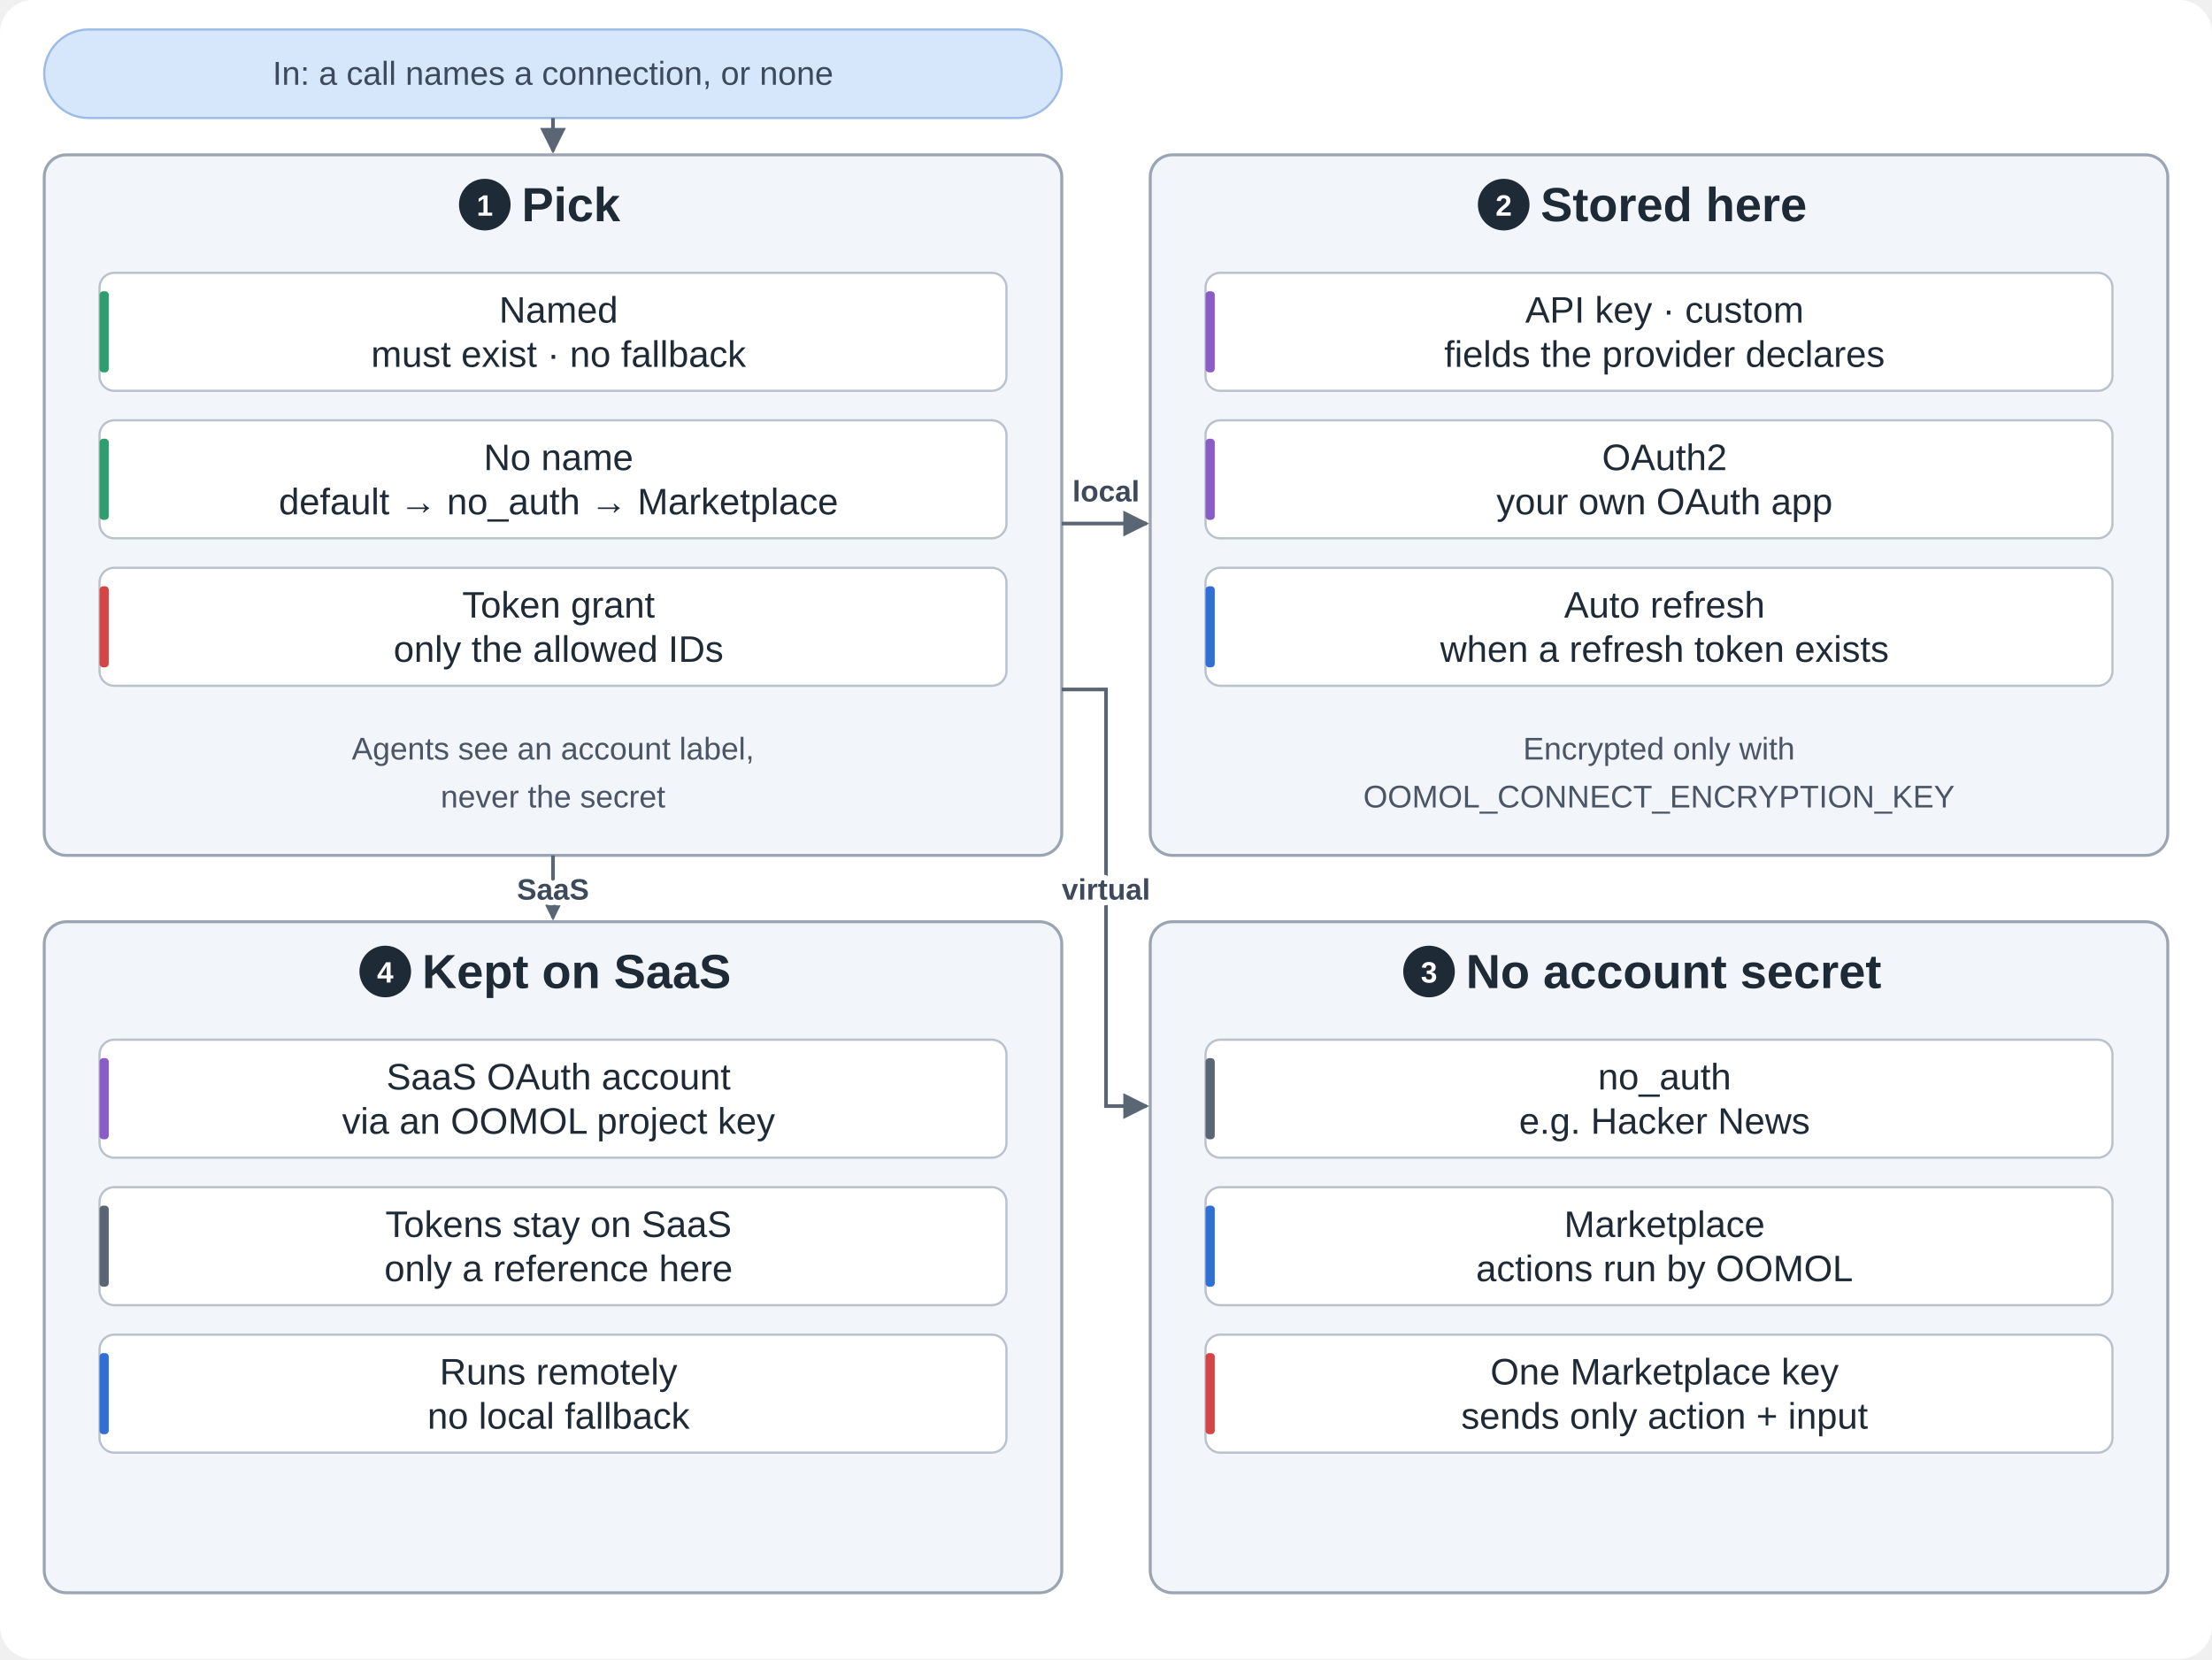
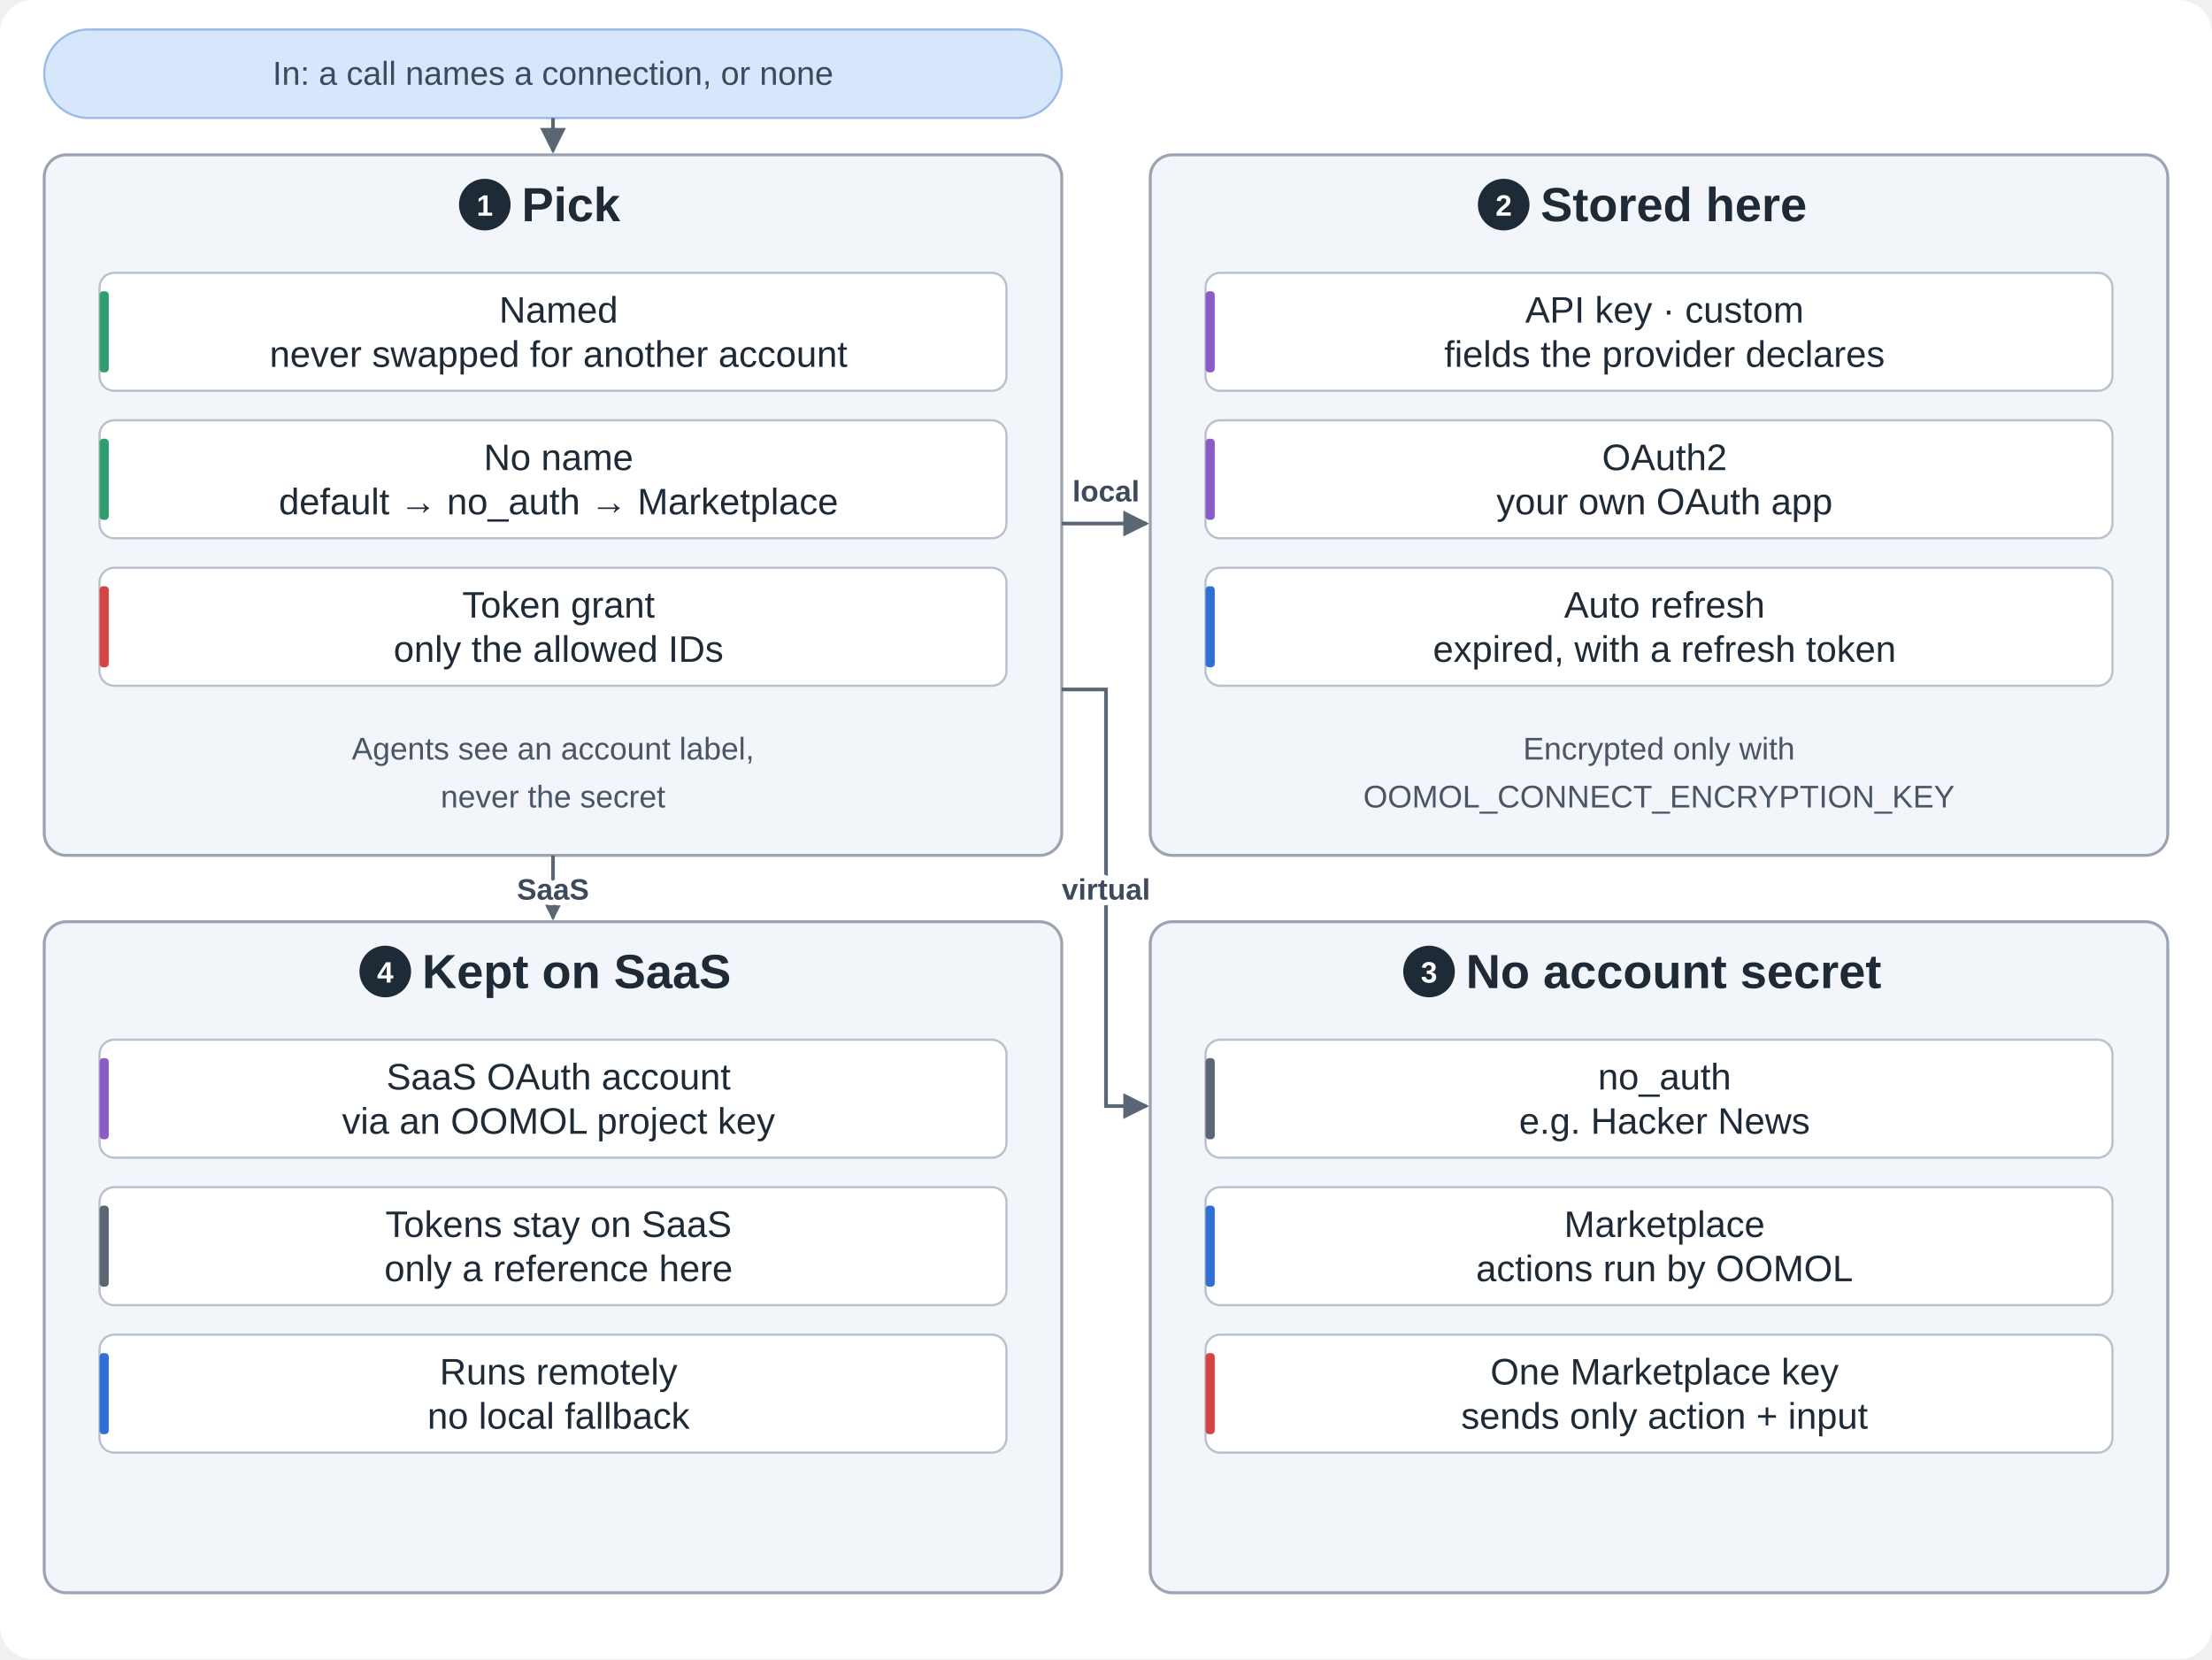
<svg xmlns="http://www.w3.org/2000/svg" viewBox="0 0 1200 900" width="1200" height="900" role="img" aria-labelledby="t d">
  <defs>
    <marker id="arr" viewBox="0 0 10 10" refX="9" refY="5" markerWidth="7" markerHeight="7" orient="auto">
      <path d="M0 0L10 5L0 10z" fill="#5b6675" />
    </marker>
    <marker id="ca" viewBox="0 0 10 10" refX="5" refY="5" markerWidth="6" markerHeight="6" orient="auto">
      <path d="M0 0L10 5L0 10z" fill="#5b6675" />
    </marker>
  </defs>
  <style>
text{font-family:-apple-system,"Helvetica Neue",Arial,"PingFang SC",sans-serif;fill:#1f2a37}
.gt{font-size:26px;font-weight:700}
.st{font-size:20px;font-weight:700}
.ag{font-size:20px}
.q{font-size:18px;fill:#3d4a5c}
.lb{font-size:17px;fill:#4a5565}
.al{font-size:16px;font-weight:600;fill:#3d4a5c;paint-order:stroke;stroke:#ffffff;stroke-width:6px;stroke-linejoin:round}
.grp{fill:#f2f5f9;stroke:#9aa4b2;stroke-width:1.6}
.sub{fill:#e8edf3;stroke:#b8c1cc;stroke-width:1.2}
.agent{fill:#ffffff;stroke:#b8c1cc;stroke-width:1.2}
.human{fill:#d6e6fb;stroke:#9cbbe6;stroke-width:1.2}
.front{fill:#dcf0e0;stroke:#9ccfa8;stroke-width:1.2}
.flow{stroke:#5b6675;stroke-width:2;fill:none;marker-end:url(#arr)}
.back{stroke-dasharray:7 5}
.cyc{stroke:#5b6675;stroke-width:2;fill:none;marker-end:url(#ca)}
.num{fill:#1f2a37}
.numt{font-size:16px;font-weight:700;fill:#ffffff}
</style>
  <rect width="1200" height="900" rx="18" fill="#ffffff" />
  <rect x="24" y="16" width="552" height="48" rx="24.0" class="human" />
  <text x="300.0" y="46.0" class="q" text-anchor="middle">In: a call names a connection, or none</text>
  <path d="M300.0 64V82" class="flow" />
  <rect x="24" y="84" width="552" height="380" rx="12" class="grp" />
  <circle cx="263.0" cy="111" r="14" class="num" />
  <text x="263.0" y="117" class="numt" text-anchor="middle">1</text>
  <text x="283.0" y="120" class="gt" text-anchor="start">Pick</text>
  <rect x="54" y="148" width="492" height="64" rx="8" class="agent" />
  <rect x="54" y="158" width="5" height="44" rx="2" fill="#2f9e6e" />
  <text x="303.0" y="175.0" class="ag" text-anchor="middle">Named</text>
-   <text x="303.0" y="199.0" class="ag" text-anchor="middle">must exist · no fallback</text>
+   <text x="303.0" y="199.0" class="ag" text-anchor="middle">never swapped for another account</text>
  <rect x="54" y="228" width="492" height="64" rx="8" class="agent" />
  <rect x="54" y="238" width="5" height="44" rx="2" fill="#2f9e6e" />
  <text x="303.0" y="255.0" class="ag" text-anchor="middle">No name</text>
  <text x="303.0" y="279.0" class="ag" text-anchor="middle">default → no_auth → Marketplace</text>
  <rect x="54" y="308" width="492" height="64" rx="8" class="agent" />
  <rect x="54" y="318" width="5" height="44" rx="2" fill="#d64545" />
  <text x="303.0" y="335.0" class="ag" text-anchor="middle">Token grant</text>
  <text x="303.0" y="359.0" class="ag" text-anchor="middle">only the allowed IDs</text>
  <text x="300.0" y="412" class="lb" text-anchor="middle">Agents see an account label,</text>
  <text x="300.0" y="438" class="lb" text-anchor="middle">never the secret</text>
  <rect x="624" y="84" width="552" height="380" rx="12" class="grp" />
  <circle cx="815.75" cy="111" r="14" class="num" />
  <text x="815.75" y="117" class="numt" text-anchor="middle">2</text>
  <text x="835.75" y="120" class="gt" text-anchor="start">Stored here</text>
  <rect x="654" y="148" width="492" height="64" rx="8" class="agent" />
  <rect x="654" y="158" width="5" height="44" rx="2" fill="#8a5cc7" />
  <text x="903.0" y="175.0" class="ag" text-anchor="middle">API key · custom</text>
  <text x="903.0" y="199.0" class="ag" text-anchor="middle">fields the provider declares</text>
  <rect x="654" y="228" width="492" height="64" rx="8" class="agent" />
  <rect x="654" y="238" width="5" height="44" rx="2" fill="#8a5cc7" />
  <text x="903.0" y="255.0" class="ag" text-anchor="middle">OAuth2</text>
  <text x="903.0" y="279.0" class="ag" text-anchor="middle">your own OAuth app</text>
  <rect x="654" y="308" width="492" height="64" rx="8" class="agent" />
  <rect x="654" y="318" width="5" height="44" rx="2" fill="#2f6fd6" />
  <text x="903.0" y="335.0" class="ag" text-anchor="middle">Auto refresh</text>
-   <text x="903.0" y="359.0" class="ag" text-anchor="middle">when a refresh token exists</text>
+   <text x="903.0" y="359.0" class="ag" text-anchor="middle">expired, with a refresh token</text>
  <text x="900.0" y="412" class="lb" text-anchor="middle">Encrypted only with</text>
  <text x="900.0" y="438" class="lb" text-anchor="middle">OOMOL_CONNECT_ENCRYPTION_KEY</text>
  <rect x="624" y="500" width="552" height="364" rx="12" class="grp" />
  <circle cx="775.25" cy="527" r="14" class="num" />
  <text x="775.25" y="533" class="numt" text-anchor="middle">3</text>
  <text x="795.25" y="536" class="gt" text-anchor="start">No account secret</text>
  <rect x="654" y="564" width="492" height="64" rx="8" class="agent" />
  <rect x="654" y="574" width="5" height="44" rx="2" fill="#5b6675" />
  <text x="903.0" y="591.0" class="ag" text-anchor="middle">no_auth</text>
  <text x="903.0" y="615.0" class="ag" text-anchor="middle">e.g. Hacker News</text>
  <rect x="654" y="644" width="492" height="64" rx="8" class="agent" />
  <rect x="654" y="654" width="5" height="44" rx="2" fill="#2f6fd6" />
  <text x="903.0" y="671.0" class="ag" text-anchor="middle">Marketplace</text>
  <text x="903.0" y="695.0" class="ag" text-anchor="middle">actions run by OOMOL</text>
  <rect x="654" y="724" width="492" height="64" rx="8" class="agent" />
  <rect x="654" y="734" width="5" height="44" rx="2" fill="#d64545" />
  <text x="903.0" y="751.0" class="ag" text-anchor="middle">One Marketplace key</text>
  <text x="903.0" y="775.0" class="ag" text-anchor="middle">sends only action + input</text>
  <rect x="24" y="500" width="552" height="364" rx="12" class="grp" />
  <circle cx="209.0" cy="527" r="14" class="num" />
  <text x="209.0" y="533" class="numt" text-anchor="middle">4</text>
  <text x="229.0" y="536" class="gt" text-anchor="start">Kept on SaaS</text>
  <rect x="54" y="564" width="492" height="64" rx="8" class="agent" />
  <rect x="54" y="574" width="5" height="44" rx="2" fill="#8a5cc7" />
  <text x="303.0" y="591.0" class="ag" text-anchor="middle">SaaS OAuth account</text>
  <text x="303.0" y="615.0" class="ag" text-anchor="middle">via an OOMOL project key</text>
  <rect x="54" y="644" width="492" height="64" rx="8" class="agent" />
  <rect x="54" y="654" width="5" height="44" rx="2" fill="#5b6675" />
  <text x="303.0" y="671.0" class="ag" text-anchor="middle">Tokens stay on SaaS</text>
  <text x="303.0" y="695.0" class="ag" text-anchor="middle">only a reference here</text>
  <rect x="54" y="724" width="492" height="64" rx="8" class="agent" />
  <rect x="54" y="734" width="5" height="44" rx="2" fill="#2f6fd6" />
  <text x="303.0" y="751.0" class="ag" text-anchor="middle">Runs remotely</text>
  <text x="303.0" y="775.0" class="ag" text-anchor="middle">no local fallback</text>
  <path d="M576 284H622" class="flow" />
  <text x="600" y="272" class="al" text-anchor="middle">local</text>
  <path d="M576 374H600V600H622" class="flow" />
  <text x="600" y="488" class="al" text-anchor="middle">virtual</text>
  <path d="M300.0 464V498" class="flow" />
  <text x="300.0" y="488" class="al" text-anchor="middle">SaaS</text>
</svg>
